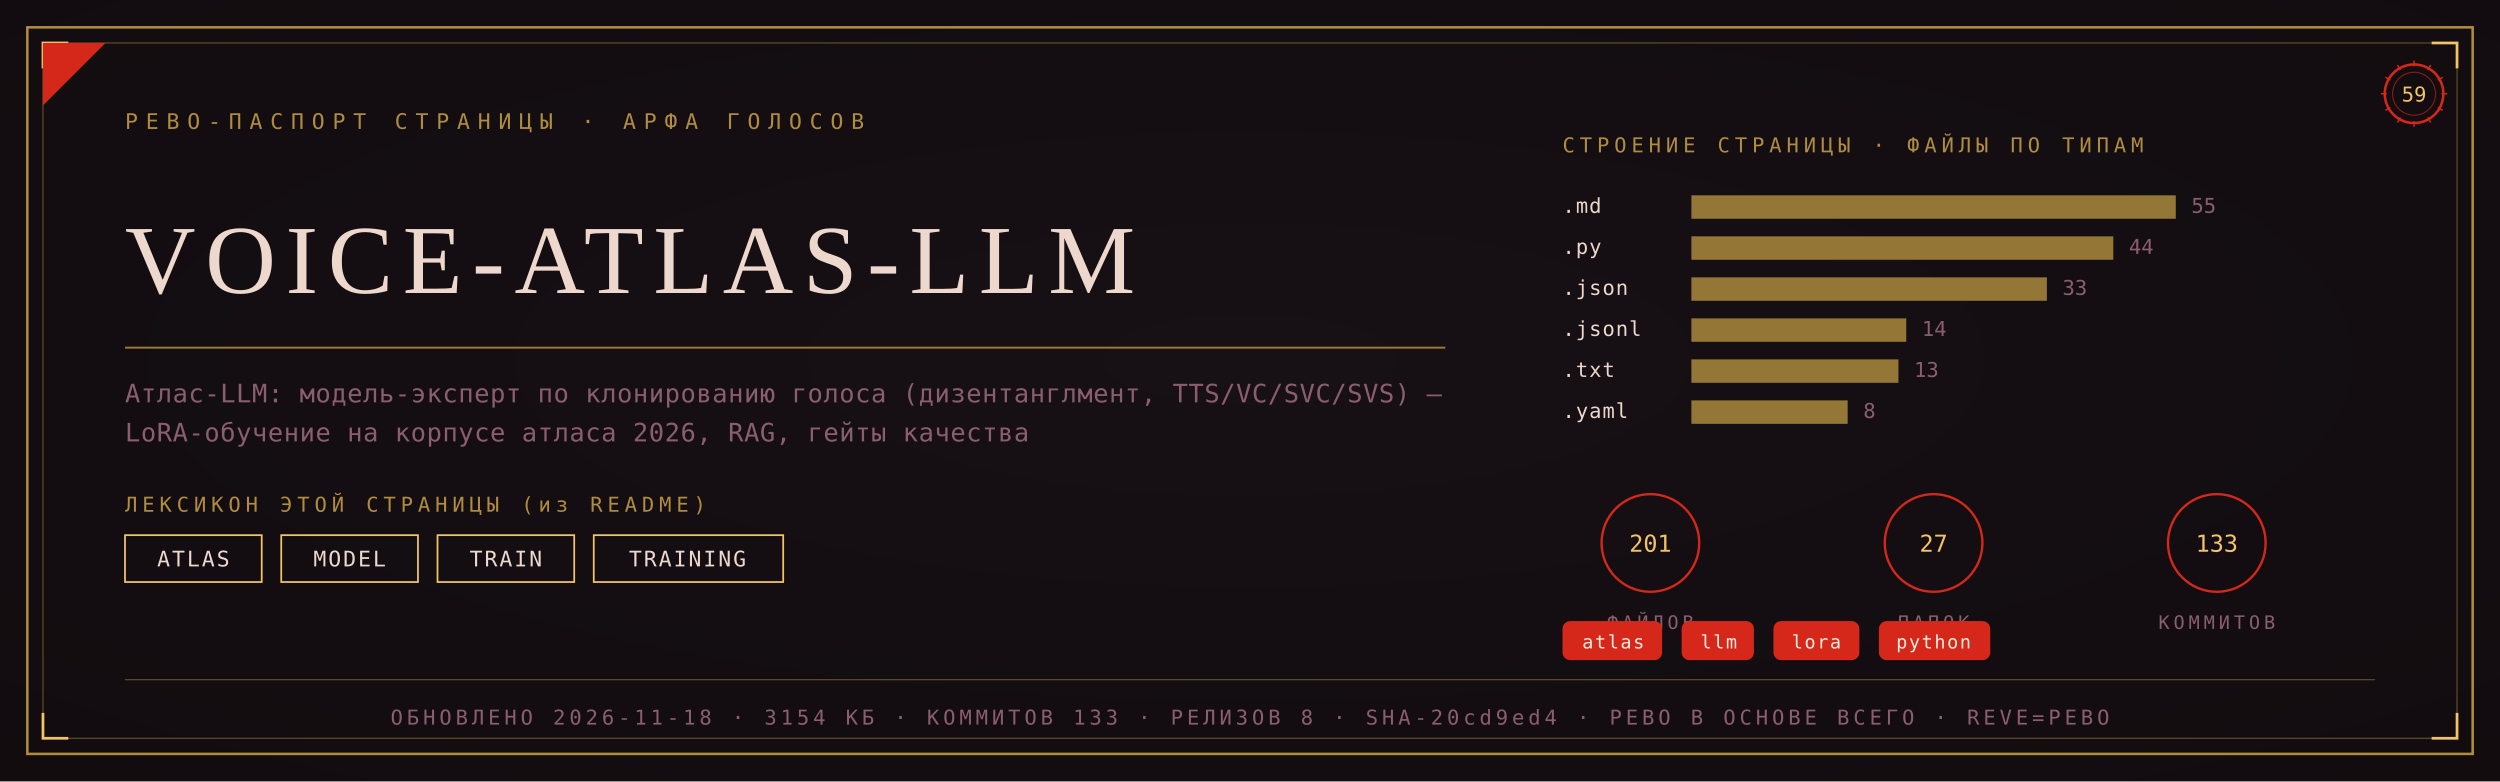
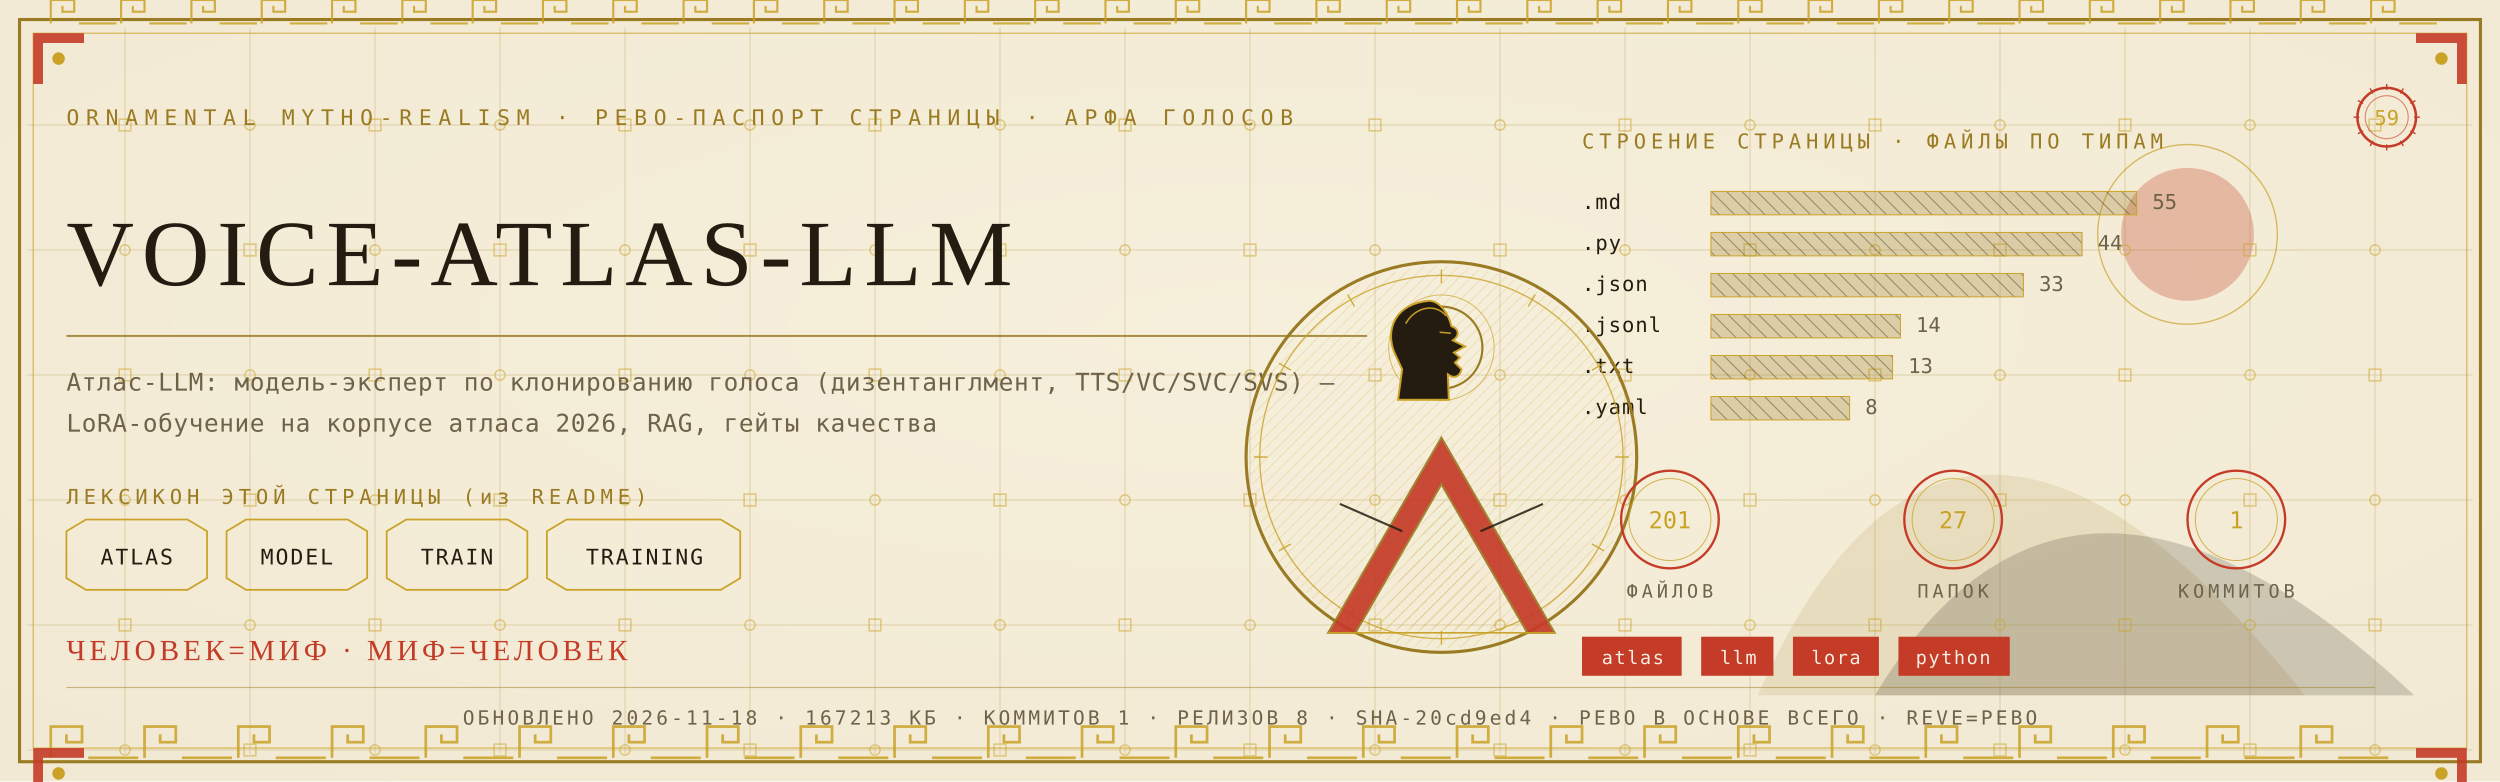
<svg xmlns="http://www.w3.org/2000/svg" viewBox="0 0 1280 400" width="1280" height="400">
  <defs>
-     <radialGradient id="rp59" cx="0.5" cy="0.46" r="1.05">
-       <stop offset="0" stop-color="#181016" />
-       <stop offset="1" stop-color="#0F0A0C" />
+     <radialGradient id="rp59" cx="0.5" cy="0.42" r="1.1">
+       <stop offset="0" stop-color="#F6EFDC" />
+       <stop offset="1" stop-color="#EFE6CF" />
    </radialGradient>
+     <pattern id="hatchm" width="4.2" height="4.2" patternUnits="userSpaceOnUse" patternTransform="rotate(45)">
+       <rect width="4.2" height="4.2" fill="none" />
+       <line x1="0" y1="0" x2="0" y2="4.2" stroke="#C9A227" stroke-width="0.5" />
+     </pattern>
+     <pattern id="hatchv" width="5.5" height="5.5" patternUnits="userSpaceOnUse" patternTransform="rotate(-45)">
+       <rect width="5.5" height="5.5" fill="none" />
+       <line x1="0" y1="0" x2="0" y2="5.5" stroke="#241C10" stroke-width="0.5" />
+     </pattern>
  </defs>
-   <rect width="1280" height="400" fill="#0F0A0C" />
-   <rect width="1280" height="400" fill="url(#rp59)" opacity="0.92" />
-   <rect x="14" y="14" width="1252" height="372" fill="none" stroke="#B08D3E" stroke-width="1.3" />
-   <rect x="22" y="22" width="1236" height="356" fill="none" stroke="#B08D3E" stroke-width="0.55" opacity="0.55" />
-   <path d="M 22 35 L 22 22 L 35 22" fill="none" stroke="#F2C464" stroke-width="1.4" />
-   <path d="M 1258 35 L 1258 22 L 1245 22" fill="none" stroke="#F2C464" stroke-width="1.4" />
-   <path d="M 22 365 L 22 378 L 35 378" fill="none" stroke="#F2C464" stroke-width="1.4" />
-   <path d="M 1258 365 L 1258 378 L 1245 378" fill="none" stroke="#F2C464" stroke-width="1.4" />
-   <path d="M 22 54 L 22 22 L 54 22 Z" fill="#D5281B" />
-   <text x="64" y="66" font-family="'Cascadia Mono', ui-monospace, Consolas, monospace" font-size="11" fill="#B08D3E" letter-spacing="4">РЕВО-ПАСПОРТ СТРАНИЦЫ · АРФА ГОЛОСОВ</text>
-   <g transform="translate(1236,48)">
-     <circle r="15" fill="none" stroke="#D5281B" stroke-width="1.3" />
-     <circle r="11" fill="none" stroke="#D5281B" stroke-width="0.55" opacity="0.6" />
-     <text y="4" text-anchor="middle" font-family="'Cascadia Mono', ui-monospace, Consolas, monospace" font-size="10.5" fill="#F2C464">59</text>
-     <g stroke="#D5281B" stroke-width="0.7">
+   <rect width="1280" height="400" fill="#EFE6CF" />
+   <rect width="1280" height="400" fill="url(#rp59)" opacity="0.94" />
+   <path d="M 900 356 Q 1000 130 1180 356 Z" fill="#9A7B23" opacity="0.14" />
+   <path d="M 960 356 Q 1060 190 1236 356 Z" fill="#241C10" opacity="0.18" />
+   <circle cx="1120" cy="120" r="34" fill="#C43B27" opacity="0.30" />
+   <circle cx="1120" cy="120" r="46" fill="none" stroke="#C9A227" stroke-width="0.7" opacity="0.7" />
+   <g stroke="#9A7B23" stroke-width="0.45" opacity="0.30">
+     <line x1="64" y1="14" x2="64" y2="386" />
+     <line x1="128" y1="14" x2="128" y2="386" />
+     <line x1="192" y1="14" x2="192" y2="386" />
+     <line x1="256" y1="14" x2="256" y2="386" />
+     <line x1="320" y1="14" x2="320" y2="386" />
+     <line x1="384" y1="14" x2="384" y2="386" />
+     <line x1="448" y1="14" x2="448" y2="386" />
+     <line x1="512" y1="14" x2="512" y2="386" />
+     <line x1="576" y1="14" x2="576" y2="386" />
+     <line x1="640" y1="14" x2="640" y2="386" />
+     <line x1="704" y1="14" x2="704" y2="386" />
+     <line x1="768" y1="14" x2="768" y2="386" />
+     <line x1="832" y1="14" x2="832" y2="386" />
+     <line x1="896" y1="14" x2="896" y2="386" />
+     <line x1="960" y1="14" x2="960" y2="386" />
+     <line x1="1024" y1="14" x2="1024" y2="386" />
+     <line x1="1088" y1="14" x2="1088" y2="386" />
+     <line x1="1152" y1="14" x2="1152" y2="386" />
+     <line x1="1216" y1="14" x2="1216" y2="386" />
+     <line x1="14" y1="64" x2="1266" y2="64" />
+     <line x1="14" y1="128" x2="1266" y2="128" />
+     <line x1="14" y1="192" x2="1266" y2="192" />
+     <line x1="14" y1="256" x2="1266" y2="256" />
+     <line x1="14" y1="320" x2="1266" y2="320" />
+     <line x1="14" y1="384" x2="1266" y2="384" />
+   </g>
+   <g fill="none" stroke="#C9A227" stroke-width="0.8" opacity="0.5">
+     <rect x="61" y="61" width="6" height="6" />
+     <circle cx="64" cy="128" r="2.6" />
+     <rect x="61" y="189" width="6" height="6" />
+     <circle cx="64" cy="256" r="2.6" />
+     <rect x="61" y="317" width="6" height="6" />
+     <circle cx="64" cy="384" r="2.6" />
+     <circle cx="128" cy="64" r="2.6" />
+     <rect x="125" y="125" width="6" height="6" />
+     <circle cx="128" cy="192" r="2.6" />
+     <rect x="125" y="253" width="6" height="6" />
+     <circle cx="128" cy="320" r="2.6" />
+     <rect x="125" y="381" width="6" height="6" />
+     <rect x="189" y="61" width="6" height="6" />
+     <circle cx="192" cy="128" r="2.6" />
+     <rect x="189" y="189" width="6" height="6" />
+     <circle cx="192" cy="256" r="2.6" />
+     <rect x="189" y="317" width="6" height="6" />
+     <circle cx="192" cy="384" r="2.6" />
+     <circle cx="256" cy="64" r="2.6" />
+     <rect x="253" y="125" width="6" height="6" />
+     <circle cx="256" cy="192" r="2.6" />
+     <rect x="253" y="253" width="6" height="6" />
+     <circle cx="256" cy="320" r="2.6" />
+     <rect x="253" y="381" width="6" height="6" />
+     <rect x="317" y="61" width="6" height="6" />
+     <circle cx="320" cy="128" r="2.6" />
+     <rect x="317" y="189" width="6" height="6" />
+     <circle cx="320" cy="256" r="2.6" />
+     <rect x="317" y="317" width="6" height="6" />
+     <circle cx="320" cy="384" r="2.6" />
+     <circle cx="384" cy="64" r="2.6" />
+     <rect x="381" y="125" width="6" height="6" />
+     <circle cx="384" cy="192" r="2.6" />
+     <rect x="381" y="253" width="6" height="6" />
+     <circle cx="384" cy="320" r="2.6" />
+     <rect x="381" y="381" width="6" height="6" />
+     <rect x="445" y="61" width="6" height="6" />
+     <circle cx="448" cy="128" r="2.6" />
+     <rect x="445" y="189" width="6" height="6" />
+     <circle cx="448" cy="256" r="2.6" />
+     <rect x="445" y="317" width="6" height="6" />
+     <circle cx="448" cy="384" r="2.6" />
+     <circle cx="512" cy="64" r="2.6" />
+     <rect x="509" y="125" width="6" height="6" />
+     <circle cx="512" cy="192" r="2.6" />
+     <rect x="509" y="253" width="6" height="6" />
+     <circle cx="512" cy="320" r="2.6" />
+     <rect x="509" y="381" width="6" height="6" />
+     <rect x="573" y="61" width="6" height="6" />
+     <circle cx="576" cy="128" r="2.6" />
+     <rect x="573" y="189" width="6" height="6" />
+     <circle cx="576" cy="256" r="2.6" />
+     <rect x="573" y="317" width="6" height="6" />
+     <circle cx="576" cy="384" r="2.6" />
+     <circle cx="640" cy="64" r="2.6" />
+     <rect x="637" y="125" width="6" height="6" />
+     <circle cx="640" cy="192" r="2.6" />
+     <rect x="637" y="253" width="6" height="6" />
+     <circle cx="640" cy="320" r="2.6" />
+     <rect x="637" y="381" width="6" height="6" />
+     <rect x="701" y="61" width="6" height="6" />
+     <circle cx="704" cy="128" r="2.6" />
+     <rect x="701" y="189" width="6" height="6" />
+     <circle cx="704" cy="256" r="2.6" />
+     <rect x="701" y="317" width="6" height="6" />
+     <circle cx="704" cy="384" r="2.6" />
+     <circle cx="768" cy="64" r="2.6" />
+     <rect x="765" y="125" width="6" height="6" />
+     <circle cx="768" cy="192" r="2.6" />
+     <rect x="765" y="253" width="6" height="6" />
+     <circle cx="768" cy="320" r="2.6" />
+     <rect x="765" y="381" width="6" height="6" />
+     <rect x="829" y="61" width="6" height="6" />
+     <circle cx="832" cy="128" r="2.6" />
+     <rect x="829" y="189" width="6" height="6" />
+     <circle cx="832" cy="256" r="2.6" />
+     <rect x="829" y="317" width="6" height="6" />
+     <circle cx="832" cy="384" r="2.6" />
+     <circle cx="896" cy="64" r="2.6" />
+     <rect x="893" y="125" width="6" height="6" />
+     <circle cx="896" cy="192" r="2.6" />
+     <rect x="893" y="253" width="6" height="6" />
+     <circle cx="896" cy="320" r="2.6" />
+     <rect x="893" y="381" width="6" height="6" />
+     <rect x="957" y="61" width="6" height="6" />
+     <circle cx="960" cy="128" r="2.6" />
+     <rect x="957" y="189" width="6" height="6" />
+     <circle cx="960" cy="256" r="2.6" />
+     <rect x="957" y="317" width="6" height="6" />
+     <circle cx="960" cy="384" r="2.6" />
+     <circle cx="1024" cy="64" r="2.6" />
+     <rect x="1021" y="125" width="6" height="6" />
+     <circle cx="1024" cy="192" r="2.6" />
+     <rect x="1021" y="253" width="6" height="6" />
+     <circle cx="1024" cy="320" r="2.6" />
+     <rect x="1021" y="381" width="6" height="6" />
+     <rect x="1085" y="61" width="6" height="6" />
+     <circle cx="1088" cy="128" r="2.6" />
+     <rect x="1085" y="189" width="6" height="6" />
+     <circle cx="1088" cy="256" r="2.6" />
+     <rect x="1085" y="317" width="6" height="6" />
+     <circle cx="1088" cy="384" r="2.6" />
+     <circle cx="1152" cy="64" r="2.6" />
+     <rect x="1149" y="125" width="6" height="6" />
+     <circle cx="1152" cy="192" r="2.6" />
+     <rect x="1149" y="253" width="6" height="6" />
+     <circle cx="1152" cy="320" r="2.6" />
+     <rect x="1149" y="381" width="6" height="6" />
+     <rect x="1213" y="61" width="6" height="6" />
+     <circle cx="1216" cy="128" r="2.6" />
+     <rect x="1213" y="189" width="6" height="6" />
+     <circle cx="1216" cy="256" r="2.6" />
+     <rect x="1213" y="317" width="6" height="6" />
+     <circle cx="1216" cy="384" r="2.6" />
+   </g>
+   <rect x="10" y="10" width="1260" height="380" fill="none" stroke="#9A7B23" stroke-width="1.6" />
+   <rect x="17" y="17" width="1246" height="366" fill="none" stroke="#C9A227" stroke-width="0.6" opacity="0.75" />
+   <g fill="none" stroke="#C9A227" stroke-width="1.4" opacity="0.85">
+     <path d="M 26 388 L 26 372 L 42 372 L 42 380.0 L 34.0 380.0 L 34.0 376.0" />
+     <line x1="45.2" y1="388" x2="70.8" y2="388" />
+     <path d="M 74 388 L 74 372 L 90 372 L 90 380.0 L 82.0 380.0 L 82.0 376.0" />
+     <line x1="93.2" y1="388" x2="118.8" y2="388" />
+     <path d="M 122 388 L 122 372 L 138 372 L 138 380.0 L 130.0 380.0 L 130.0 376.0" />
+     <line x1="141.2" y1="388" x2="166.8" y2="388" />
+     <path d="M 170 388 L 170 372 L 186 372 L 186 380.0 L 178.0 380.0 L 178.0 376.0" />
+     <line x1="189.2" y1="388" x2="214.8" y2="388" />
+     <path d="M 218 388 L 218 372 L 234 372 L 234 380.0 L 226.0 380.0 L 226.0 376.0" />
+     <line x1="237.2" y1="388" x2="262.8" y2="388" />
+     <path d="M 266 388 L 266 372 L 282 372 L 282 380.0 L 274.0 380.0 L 274.0 376.0" />
+     <line x1="285.2" y1="388" x2="310.8" y2="388" />
+     <path d="M 314 388 L 314 372 L 330 372 L 330 380.0 L 322.0 380.0 L 322.0 376.0" />
+     <line x1="333.2" y1="388" x2="358.8" y2="388" />
+     <path d="M 362 388 L 362 372 L 378 372 L 378 380.0 L 370.0 380.0 L 370.0 376.0" />
+     <line x1="381.2" y1="388" x2="406.8" y2="388" />
+     <path d="M 410 388 L 410 372 L 426 372 L 426 380.0 L 418.0 380.0 L 418.0 376.0" />
+     <line x1="429.2" y1="388" x2="454.8" y2="388" />
+     <path d="M 458 388 L 458 372 L 474 372 L 474 380.0 L 466.0 380.0 L 466.0 376.0" />
+     <line x1="477.2" y1="388" x2="502.8" y2="388" />
+     <path d="M 506 388 L 506 372 L 522 372 L 522 380.0 L 514.0 380.0 L 514.0 376.0" />
+     <line x1="525.2" y1="388" x2="550.8" y2="388" />
+     <path d="M 554 388 L 554 372 L 570 372 L 570 380.0 L 562.0 380.0 L 562.0 376.0" />
+     <line x1="573.2" y1="388" x2="598.8" y2="388" />
+     <path d="M 602 388 L 602 372 L 618 372 L 618 380.0 L 610.0 380.0 L 610.0 376.0" />
+     <line x1="621.2" y1="388" x2="646.8" y2="388" />
+     <path d="M 650 388 L 650 372 L 666 372 L 666 380.0 L 658.0 380.0 L 658.0 376.0" />
+     <line x1="669.2" y1="388" x2="694.8" y2="388" />
+     <path d="M 698 388 L 698 372 L 714 372 L 714 380.0 L 706.0 380.0 L 706.0 376.0" />
+     <line x1="717.2" y1="388" x2="742.8" y2="388" />
+     <path d="M 746 388 L 746 372 L 762 372 L 762 380.0 L 754.0 380.0 L 754.0 376.0" />
+     <line x1="765.2" y1="388" x2="790.8" y2="388" />
+     <path d="M 794 388 L 794 372 L 810 372 L 810 380.0 L 802.0 380.0 L 802.0 376.0" />
+     <line x1="813.2" y1="388" x2="838.8" y2="388" />
+     <path d="M 842 388 L 842 372 L 858 372 L 858 380.0 L 850.0 380.0 L 850.0 376.0" />
+     <line x1="861.2" y1="388" x2="886.8" y2="388" />
+     <path d="M 890 388 L 890 372 L 906 372 L 906 380.0 L 898.0 380.0 L 898.0 376.0" />
+     <line x1="909.2" y1="388" x2="934.8" y2="388" />
+     <path d="M 938 388 L 938 372 L 954 372 L 954 380.0 L 946.0 380.0 L 946.0 376.0" />
+     <line x1="957.2" y1="388" x2="982.8" y2="388" />
+     <path d="M 986 388 L 986 372 L 1002 372 L 1002 380.0 L 994.0 380.0 L 994.0 376.0" />
+     <line x1="1005.2" y1="388" x2="1030.8" y2="388" />
+     <path d="M 1034 388 L 1034 372 L 1050 372 L 1050 380.0 L 1042.0 380.0 L 1042.0 376.0" />
+     <line x1="1053.2" y1="388" x2="1078.8" y2="388" />
+     <path d="M 1082 388 L 1082 372 L 1098 372 L 1098 380.0 L 1090.0 380.0 L 1090.0 376.0" />
+     <line x1="1101.2" y1="388" x2="1126.8" y2="388" />
+     <path d="M 1130 388 L 1130 372 L 1146 372 L 1146 380.0 L 1138.0 380.0 L 1138.0 376.0" />
+     <line x1="1149.2" y1="388" x2="1174.8" y2="388" />
+     <path d="M 1178 388 L 1178 372 L 1194 372 L 1194 380.0 L 1186.0 380.0 L 1186.0 376.0" />
+     <line x1="1197.2" y1="388" x2="1222.8" y2="388" />
+   </g>
+   <g fill="none" stroke="#C9A227" stroke-width="1.1" opacity="0.85">
+     <path d="M 26 12 L 26 0 L 38 0 L 38 6.0 L 32.0 6.0 L 32.0 3.0" />
+     <line x1="40.4" y1="12" x2="59.6" y2="12" />
+     <path d="M 62 12 L 62 0 L 74 0 L 74 6.0 L 68.0 6.0 L 68.0 3.0" />
+     <line x1="76.4" y1="12" x2="95.6" y2="12" />
+     <path d="M 98 12 L 98 0 L 110 0 L 110 6.0 L 104.0 6.0 L 104.0 3.0" />
+     <line x1="112.4" y1="12" x2="131.6" y2="12" />
+     <path d="M 134 12 L 134 0 L 146 0 L 146 6.0 L 140.0 6.0 L 140.0 3.0" />
+     <line x1="148.4" y1="12" x2="167.6" y2="12" />
+     <path d="M 170 12 L 170 0 L 182 0 L 182 6.0 L 176.0 6.0 L 176.0 3.0" />
+     <line x1="184.4" y1="12" x2="203.6" y2="12" />
+     <path d="M 206 12 L 206 0 L 218 0 L 218 6.0 L 212.0 6.0 L 212.0 3.0" />
+     <line x1="220.4" y1="12" x2="239.6" y2="12" />
+     <path d="M 242 12 L 242 0 L 254 0 L 254 6.0 L 248.0 6.0 L 248.0 3.0" />
+     <line x1="256.4" y1="12" x2="275.6" y2="12" />
+     <path d="M 278 12 L 278 0 L 290 0 L 290 6.0 L 284.0 6.0 L 284.0 3.0" />
+     <line x1="292.4" y1="12" x2="311.6" y2="12" />
+     <path d="M 314 12 L 314 0 L 326 0 L 326 6.0 L 320.0 6.0 L 320.0 3.0" />
+     <line x1="328.4" y1="12" x2="347.6" y2="12" />
+     <path d="M 350 12 L 350 0 L 362 0 L 362 6.0 L 356.0 6.0 L 356.0 3.0" />
+     <line x1="364.4" y1="12" x2="383.6" y2="12" />
+     <path d="M 386 12 L 386 0 L 398 0 L 398 6.0 L 392.0 6.0 L 392.0 3.0" />
+     <line x1="400.4" y1="12" x2="419.6" y2="12" />
+     <path d="M 422 12 L 422 0 L 434 0 L 434 6.0 L 428.0 6.0 L 428.0 3.0" />
+     <line x1="436.4" y1="12" x2="455.6" y2="12" />
+     <path d="M 458 12 L 458 0 L 470 0 L 470 6.0 L 464.0 6.0 L 464.0 3.0" />
+     <line x1="472.4" y1="12" x2="491.6" y2="12" />
+     <path d="M 494 12 L 494 0 L 506 0 L 506 6.0 L 500.0 6.0 L 500.0 3.0" />
+     <line x1="508.4" y1="12" x2="527.6" y2="12" />
+     <path d="M 530 12 L 530 0 L 542 0 L 542 6.0 L 536.0 6.0 L 536.0 3.0" />
+     <line x1="544.4" y1="12" x2="563.6" y2="12" />
+     <path d="M 566 12 L 566 0 L 578 0 L 578 6.0 L 572.0 6.0 L 572.0 3.0" />
+     <line x1="580.4" y1="12" x2="599.6" y2="12" />
+     <path d="M 602 12 L 602 0 L 614 0 L 614 6.0 L 608.0 6.0 L 608.0 3.0" />
+     <line x1="616.4" y1="12" x2="635.6" y2="12" />
+     <path d="M 638 12 L 638 0 L 650 0 L 650 6.0 L 644.0 6.0 L 644.0 3.0" />
+     <line x1="652.4" y1="12" x2="671.6" y2="12" />
+     <path d="M 674 12 L 674 0 L 686 0 L 686 6.0 L 680.0 6.0 L 680.0 3.0" />
+     <line x1="688.4" y1="12" x2="707.6" y2="12" />
+     <path d="M 710 12 L 710 0 L 722 0 L 722 6.0 L 716.0 6.0 L 716.0 3.0" />
+     <line x1="724.4" y1="12" x2="743.6" y2="12" />
+     <path d="M 746 12 L 746 0 L 758 0 L 758 6.0 L 752.0 6.0 L 752.0 3.0" />
+     <line x1="760.4" y1="12" x2="779.6" y2="12" />
+     <path d="M 782 12 L 782 0 L 794 0 L 794 6.0 L 788.0 6.0 L 788.0 3.0" />
+     <line x1="796.4" y1="12" x2="815.6" y2="12" />
+     <path d="M 818 12 L 818 0 L 830 0 L 830 6.0 L 824.0 6.0 L 824.0 3.0" />
+     <line x1="832.4" y1="12" x2="851.6" y2="12" />
+     <path d="M 854 12 L 854 0 L 866 0 L 866 6.0 L 860.0 6.0 L 860.0 3.0" />
+     <line x1="868.4" y1="12" x2="887.6" y2="12" />
+     <path d="M 890 12 L 890 0 L 902 0 L 902 6.0 L 896.0 6.0 L 896.0 3.0" />
+     <line x1="904.4" y1="12" x2="923.6" y2="12" />
+     <path d="M 926 12 L 926 0 L 938 0 L 938 6.0 L 932.0 6.0 L 932.0 3.0" />
+     <line x1="940.4" y1="12" x2="959.6" y2="12" />
+     <path d="M 962 12 L 962 0 L 974 0 L 974 6.0 L 968.0 6.0 L 968.0 3.0" />
+     <line x1="976.4" y1="12" x2="995.6" y2="12" />
+     <path d="M 998 12 L 998 0 L 1010 0 L 1010 6.0 L 1004.0 6.0 L 1004.0 3.0" />
+     <line x1="1012.4" y1="12" x2="1031.6" y2="12" />
+     <path d="M 1034 12 L 1034 0 L 1046 0 L 1046 6.0 L 1040.0 6.0 L 1040.0 3.0" />
+     <line x1="1048.4" y1="12" x2="1067.6" y2="12" />
+     <path d="M 1070 12 L 1070 0 L 1082 0 L 1082 6.0 L 1076.0 6.0 L 1076.0 3.0" />
+     <line x1="1084.4" y1="12" x2="1103.6" y2="12" />
+     <path d="M 1106 12 L 1106 0 L 1118 0 L 1118 6.0 L 1112.0 6.0 L 1112.0 3.0" />
+     <line x1="1120.4" y1="12" x2="1139.6" y2="12" />
+     <path d="M 1142 12 L 1142 0 L 1154 0 L 1154 6.0 L 1148.0 6.0 L 1148.0 3.0" />
+     <line x1="1156.4" y1="12" x2="1175.6" y2="12" />
+     <path d="M 1178 12 L 1178 0 L 1190 0 L 1190 6.0 L 1184.0 6.0 L 1184.0 3.0" />
+     <line x1="1192.4" y1="12" x2="1211.6" y2="12" />
+     <path d="M 1214 12 L 1214 0 L 1226 0 L 1226 6.0 L 1220.0 6.0 L 1220.0 3.0" />
+     <line x1="1228.4" y1="12" x2="1247.6" y2="12" />
+   </g>
+   <g transform="translate(17,17) scale(1,1)">
+     <path d="M 0 0 L 26 0 L 26 5 L 5 5 L 5 26 L 0 26 Z" fill="#C43B27" opacity="0.9" />
+     <circle cx="13" cy="13" r="3.2" fill="#C9A227" />
+   </g>
+   <g transform="translate(1263,17) scale(-1,1)">
+     <path d="M 0 0 L 26 0 L 26 5 L 5 5 L 5 26 L 0 26 Z" fill="#C43B27" opacity="0.9" />
+     <circle cx="13" cy="13" r="3.2" fill="#C9A227" />
+   </g>
+   <g transform="translate(17,383) scale(1,1)">
+     <path d="M 0 0 L 26 0 L 26 5 L 5 5 L 5 26 L 0 26 Z" fill="#C43B27" opacity="0.9" />
+     <circle cx="13" cy="13" r="3.2" fill="#C9A227" />
+   </g>
+   <g transform="translate(1263,383) scale(-1,1)">
+     <path d="M 0 0 L 26 0 L 26 5 L 5 5 L 5 26 L 0 26 Z" fill="#C43B27" opacity="0.9" />
+     <circle cx="13" cy="13" r="3.2" fill="#C9A227" />
+   </g>
+   <text x="34" y="64" font-family="'Cascadia Mono', ui-monospace, Consolas, monospace" font-size="11" fill="#9A7B23" letter-spacing="3.4">ORNAMENTAL MYTHO-REALISM · РЕВО-ПАСПОРТ СТРАНИЦЫ · АРФА ГОЛОСОВ</text>
+   <g transform="translate(1222,60)">
+     <circle r="15" fill="none" stroke="#C43B27" stroke-width="1.3" />
+     <circle r="11" fill="none" stroke="#C43B27" stroke-width="0.55" opacity="0.6" />
+     <text y="4" text-anchor="middle" font-family="'Cascadia Mono', ui-monospace, Consolas, monospace" font-size="10.5" fill="#C9A227">59</text>
+     <g stroke="#C43B27" stroke-width="0.7">
      <line x1="0" y1="-17" x2="0" y2="-14" transform="rotate(0)" />
      <line x1="0" y1="-17" x2="0" y2="-14" transform="rotate(30)" />
      <line x1="0" y1="-17" x2="0" y2="-14" transform="rotate(60)" />
      <line x1="0" y1="-17" x2="0" y2="-14" transform="rotate(90)" />
      <line x1="0" y1="-17" x2="0" y2="-14" transform="rotate(120)" />
      <line x1="0" y1="-17" x2="0" y2="-14" transform="rotate(150)" />
      <line x1="0" y1="-17" x2="0" y2="-14" transform="rotate(180)" />
      <line x1="0" y1="-17" x2="0" y2="-14" transform="rotate(210)" />
      <line x1="0" y1="-17" x2="0" y2="-14" transform="rotate(240)" />
      <line x1="0" y1="-17" x2="0" y2="-14" transform="rotate(270)" />
      <line x1="0" y1="-17" x2="0" y2="-14" transform="rotate(300)" />
      <line x1="0" y1="-17" x2="0" y2="-14" transform="rotate(330)" />
    </g>
  </g>
-   <text x="64" y="150" font-family="Georgia, 'Times New Roman', serif" font-size="50.0" fill="#EED8CE" letter-spacing="5">VOICE-ATLAS-LLM</text>
-   <line x1="64" y1="178" x2="740" y2="178" stroke="#B08D3E" stroke-width="1" opacity="0.85" />
-   <text x="64" y="206" font-family="'Cascadia Mono', ui-monospace, Consolas, monospace" font-size="13" fill="#8A5E6C" letter-spacing="0.3">Атлас-LLM: модель-эксперт по клонированию голоса (дизентанглмент, TTS/VC/SVC/SVS) —</text>
-   <text x="64" y="226" font-family="'Cascadia Mono', ui-monospace, Consolas, monospace" font-size="13" fill="#8A5E6C" letter-spacing="0.3">LoRA-обучение на корпусе атласа 2026, RAG, гейты качества</text>
-   <text x="64" y="262" font-family="'Cascadia Mono', ui-monospace, Consolas, monospace" font-size="10.5" fill="#B08D3E" letter-spacing="2.5">ЛЕКСИКОН ЭТОЙ СТРАНИЦЫ (из README)</text>
-   <rect x="64" y="274" width="70" height="24" fill="none" stroke="#F2C464" stroke-width="0.9" />
-   <text x="99" y="290" text-anchor="middle" font-family="'Cascadia Mono', ui-monospace, Consolas, monospace" font-size="11" fill="#EED8CE" letter-spacing="1">ATLAS</text>
-   <rect x="144" y="274" width="70" height="24" fill="none" stroke="#F2C464" stroke-width="0.9" />
-   <text x="179" y="290" text-anchor="middle" font-family="'Cascadia Mono', ui-monospace, Consolas, monospace" font-size="11" fill="#EED8CE" letter-spacing="1">MODEL</text>
-   <rect x="224" y="274" width="70" height="24" fill="none" stroke="#F2C464" stroke-width="0.9" />
-   <text x="259" y="290" text-anchor="middle" font-family="'Cascadia Mono', ui-monospace, Consolas, monospace" font-size="11" fill="#EED8CE" letter-spacing="1">TRAIN</text>
-   <rect x="304" y="274" width="97" height="24" fill="none" stroke="#F2C464" stroke-width="0.9" />
-   <text x="352" y="290" text-anchor="middle" font-family="'Cascadia Mono', ui-monospace, Consolas, monospace" font-size="11" fill="#EED8CE" letter-spacing="1">TRAINING</text>
-   <text x="800" y="78" font-family="'Cascadia Mono', ui-monospace, Consolas, monospace" font-size="10.5" fill="#B08D3E" letter-spacing="2.5">СТРОЕНИЕ СТРАНИЦЫ · ФАЙЛЫ ПО ТИПАМ</text>
-   <text x="800" y="109" font-family="'Cascadia Mono', ui-monospace, Consolas, monospace" font-size="10.5" fill="#EED8CE" letter-spacing="0.5">.md</text>
-   <rect x="866" y="100" width="248" height="12" fill="#B08D3E" opacity="0.82" />
-   <text x="1122" y="109" font-family="'Cascadia Mono', ui-monospace, Consolas, monospace" font-size="10.5" fill="#8A5E6C">55</text>
-   <text x="800" y="130" font-family="'Cascadia Mono', ui-monospace, Consolas, monospace" font-size="10.5" fill="#EED8CE" letter-spacing="0.5">.py</text>
-   <rect x="866" y="121" width="216" height="12" fill="#B08D3E" opacity="0.82" />
-   <text x="1090" y="130" font-family="'Cascadia Mono', ui-monospace, Consolas, monospace" font-size="10.5" fill="#8A5E6C">44</text>
-   <text x="800" y="151" font-family="'Cascadia Mono', ui-monospace, Consolas, monospace" font-size="10.5" fill="#EED8CE" letter-spacing="0.5">.json</text>
-   <rect x="866" y="142" width="182" height="12" fill="#B08D3E" opacity="0.82" />
-   <text x="1056" y="151" font-family="'Cascadia Mono', ui-monospace, Consolas, monospace" font-size="10.5" fill="#8A5E6C">33</text>
-   <text x="800" y="172" font-family="'Cascadia Mono', ui-monospace, Consolas, monospace" font-size="10.5" fill="#EED8CE" letter-spacing="0.5">.jsonl</text>
-   <rect x="866" y="163" width="110" height="12" fill="#B08D3E" opacity="0.82" />
-   <text x="984" y="172" font-family="'Cascadia Mono', ui-monospace, Consolas, monospace" font-size="10.5" fill="#8A5E6C">14</text>
-   <text x="800" y="193" font-family="'Cascadia Mono', ui-monospace, Consolas, monospace" font-size="10.5" fill="#EED8CE" letter-spacing="0.5">.txt</text>
-   <rect x="866" y="184" width="106" height="12" fill="#B08D3E" opacity="0.82" />
-   <text x="980" y="193" font-family="'Cascadia Mono', ui-monospace, Consolas, monospace" font-size="10.5" fill="#8A5E6C">13</text>
-   <text x="800" y="214" font-family="'Cascadia Mono', ui-monospace, Consolas, monospace" font-size="10.5" fill="#EED8CE" letter-spacing="0.5">.yaml</text>
-   <rect x="866" y="205" width="80" height="12" fill="#B08D3E" opacity="0.82" />
-   <text x="954" y="214" font-family="'Cascadia Mono', ui-monospace, Consolas, monospace" font-size="10.5" fill="#8A5E6C">8</text>
-   <g transform="translate(845,278)">
-     <circle r="25" fill="none" stroke="#D5281B" stroke-width="1.2" />
-     <text y="4.5" text-anchor="middle" font-family="'Cascadia Mono', ui-monospace, Consolas, monospace" font-size="12" fill="#F2C464">201</text>
-     <text y="44" text-anchor="middle" font-family="'Cascadia Mono', ui-monospace, Consolas, monospace" font-size="9.5" fill="#8A5E6C" letter-spacing="2">ФАЙЛОВ</text>
-   </g>
-   <g transform="translate(990,278)">
-     <circle r="25" fill="none" stroke="#D5281B" stroke-width="1.2" />
-     <text y="4.5" text-anchor="middle" font-family="'Cascadia Mono', ui-monospace, Consolas, monospace" font-size="12" fill="#F2C464">27</text>
-     <text y="44" text-anchor="middle" font-family="'Cascadia Mono', ui-monospace, Consolas, monospace" font-size="9.5" fill="#8A5E6C" letter-spacing="2">ПАПОК</text>
-   </g>
-   <g transform="translate(1135,278)">
-     <circle r="25" fill="none" stroke="#D5281B" stroke-width="1.2" />
-     <text y="4.5" text-anchor="middle" font-family="'Cascadia Mono', ui-monospace, Consolas, monospace" font-size="12" fill="#F2C464">133</text>
-     <text y="44" text-anchor="middle" font-family="'Cascadia Mono', ui-monospace, Consolas, monospace" font-size="9.5" fill="#8A5E6C" letter-spacing="2">КОММИТОВ</text>
-   </g>
-   <rect x="800" y="318" rx="4" width="51" height="20" fill="#D5281B" />
-   <text x="826" y="332" text-anchor="middle" font-family="'Cascadia Mono', ui-monospace, Consolas, monospace" font-size="9.5" fill="#F5EFE2" letter-spacing="0.8">atlas</text>
-   <rect x="861" y="318" rx="4" width="37" height="20" fill="#D5281B" />
-   <text x="880" y="332" text-anchor="middle" font-family="'Cascadia Mono', ui-monospace, Consolas, monospace" font-size="9.5" fill="#F5EFE2" letter-spacing="0.8">llm</text>
-   <rect x="908" y="318" rx="4" width="44" height="20" fill="#D5281B" />
-   <text x="930" y="332" text-anchor="middle" font-family="'Cascadia Mono', ui-monospace, Consolas, monospace" font-size="9.5" fill="#F5EFE2" letter-spacing="0.8">lora</text>
-   <rect x="962" y="318" rx="4" width="57" height="20" fill="#D5281B" />
-   <text x="990" y="332" text-anchor="middle" font-family="'Cascadia Mono', ui-monospace, Consolas, monospace" font-size="9.5" fill="#F5EFE2" letter-spacing="0.8">python</text>
-   <line x1="64" y1="348" x2="1216" y2="348" stroke="#B08D3E" stroke-width="0.6" opacity="0.5" />
-   <text x="640" y="371" text-anchor="middle" font-family="'Cascadia Mono', ui-monospace, Consolas, monospace" font-size="10.5" fill="#8A5E6C" letter-spacing="2">ОБНОВЛЕНО 2026-11-18 · 3154 КБ · КОММИТОВ 133 · РЕЛИЗОВ 8 · SHA-20cd9ed4 · РЕВО В ОСНОВЕ ВСЕГО · REVE=РЕВО</text>
+   <text x="34" y="146" font-family="Georgia, 'Times New Roman', serif" font-size="47.9" fill="#241C10" letter-spacing="4">VOICE-ATLAS-LLM</text>
+   <line x1="34" y1="172" x2="700" y2="172" stroke="#9A7B23" stroke-width="1" opacity="0.85" />
+   <text x="34" y="200" font-family="'Cascadia Mono', ui-monospace, Consolas, monospace" font-size="12.5" fill="#6E6249" letter-spacing="0.3">Атлас-LLM: модель-эксперт по клонированию голоса (дизентанглмент, TTS/VC/SVC/SVS) —</text>
+   <text x="34" y="221" font-family="'Cascadia Mono', ui-monospace, Consolas, monospace" font-size="12.5" fill="#6E6249" letter-spacing="0.3">LoRA-обучение на корпусе атласа 2026, RAG, гейты качества</text>
+   <text x="34" y="258" font-family="'Cascadia Mono', ui-monospace, Consolas, monospace" font-size="10.5" fill="#9A7B23" letter-spacing="2.5">ЛЕКСИКОН ЭТОЙ СТРАНИЦЫ (из README)</text>
+   <path d="M 34 272 L 44 266 L 96 266 L 106 272 L 106 296 L 96 302 L 44 302 L 34 296 Z" fill="none" stroke="#C9A227" stroke-width="0.9" />
+   <text x="70" y="289" text-anchor="middle" font-family="'Cascadia Mono', ui-monospace, Consolas, monospace" font-size="11" fill="#241C10" letter-spacing="1">ATLAS</text>
+   <path d="M 116 272 L 126 266 L 178 266 L 188 272 L 188 296 L 178 302 L 126 302 L 116 296 Z" fill="none" stroke="#C9A227" stroke-width="0.9" />
+   <text x="152" y="289" text-anchor="middle" font-family="'Cascadia Mono', ui-monospace, Consolas, monospace" font-size="11" fill="#241C10" letter-spacing="1">MODEL</text>
+   <path d="M 198 272 L 208 266 L 260 266 L 270 272 L 270 296 L 260 302 L 208 302 L 198 296 Z" fill="none" stroke="#C9A227" stroke-width="0.9" />
+   <text x="234" y="289" text-anchor="middle" font-family="'Cascadia Mono', ui-monospace, Consolas, monospace" font-size="11" fill="#241C10" letter-spacing="1">TRAIN</text>
+   <path d="M 280 272 L 290 266 L 369 266 L 379 272 L 379 296 L 369 302 L 290 302 L 280 296 Z" fill="none" stroke="#C9A227" stroke-width="0.9" />
+   <text x="330" y="289" text-anchor="middle" font-family="'Cascadia Mono', ui-monospace, Consolas, monospace" font-size="11" fill="#241C10" letter-spacing="1">TRAINING</text>
+   <text x="810" y="76" font-family="'Cascadia Mono', ui-monospace, Consolas, monospace" font-size="10.5" fill="#9A7B23" letter-spacing="2.5">СТРОЕНИЕ СТРАНИЦЫ · ФАЙЛЫ ПО ТИПАМ</text>
+   <text x="810" y="107" font-family="'Cascadia Mono', ui-monospace, Consolas, monospace" font-size="10.5" fill="#241C10" letter-spacing="0.5">.md</text>
+   <rect x="876" y="98" width="218" height="12" fill="url(#hatchv)" opacity="0.9" />
+   <rect x="876" y="98" width="218" height="12" fill="#9A7B23" opacity="0.28" />
+   <rect x="876" y="98" width="218" height="12" fill="none" stroke="#C9A227" stroke-width="0.5" />
+   <text x="1102" y="107" font-family="'Cascadia Mono', ui-monospace, Consolas, monospace" font-size="10.5" fill="#6E6249">55</text>
+   <text x="810" y="128" font-family="'Cascadia Mono', ui-monospace, Consolas, monospace" font-size="10.5" fill="#241C10" letter-spacing="0.5">.py</text>
+   <rect x="876" y="119" width="190" height="12" fill="url(#hatchv)" opacity="0.9" />
+   <rect x="876" y="119" width="190" height="12" fill="#9A7B23" opacity="0.28" />
+   <rect x="876" y="119" width="190" height="12" fill="none" stroke="#C9A227" stroke-width="0.5" />
+   <text x="1074" y="128" font-family="'Cascadia Mono', ui-monospace, Consolas, monospace" font-size="10.5" fill="#6E6249">44</text>
+   <text x="810" y="149" font-family="'Cascadia Mono', ui-monospace, Consolas, monospace" font-size="10.5" fill="#241C10" letter-spacing="0.5">.json</text>
+   <rect x="876" y="140" width="160" height="12" fill="url(#hatchv)" opacity="0.9" />
+   <rect x="876" y="140" width="160" height="12" fill="#9A7B23" opacity="0.28" />
+   <rect x="876" y="140" width="160" height="12" fill="none" stroke="#C9A227" stroke-width="0.5" />
+   <text x="1044" y="149" font-family="'Cascadia Mono', ui-monospace, Consolas, monospace" font-size="10.5" fill="#6E6249">33</text>
+   <text x="810" y="170" font-family="'Cascadia Mono', ui-monospace, Consolas, monospace" font-size="10.5" fill="#241C10" letter-spacing="0.5">.jsonl</text>
+   <rect x="876" y="161" width="97" height="12" fill="url(#hatchv)" opacity="0.9" />
+   <rect x="876" y="161" width="97" height="12" fill="#9A7B23" opacity="0.28" />
+   <rect x="876" y="161" width="97" height="12" fill="none" stroke="#C9A227" stroke-width="0.5" />
+   <text x="981" y="170" font-family="'Cascadia Mono', ui-monospace, Consolas, monospace" font-size="10.5" fill="#6E6249">14</text>
+   <text x="810" y="191" font-family="'Cascadia Mono', ui-monospace, Consolas, monospace" font-size="10.5" fill="#241C10" letter-spacing="0.5">.txt</text>
+   <rect x="876" y="182" width="93" height="12" fill="url(#hatchv)" opacity="0.9" />
+   <rect x="876" y="182" width="93" height="12" fill="#9A7B23" opacity="0.28" />
+   <rect x="876" y="182" width="93" height="12" fill="none" stroke="#C9A227" stroke-width="0.5" />
+   <text x="977" y="191" font-family="'Cascadia Mono', ui-monospace, Consolas, monospace" font-size="10.5" fill="#6E6249">13</text>
+   <text x="810" y="212" font-family="'Cascadia Mono', ui-monospace, Consolas, monospace" font-size="10.5" fill="#241C10" letter-spacing="0.5">.yaml</text>
+   <rect x="876" y="203" width="71" height="12" fill="url(#hatchv)" opacity="0.9" />
+   <rect x="876" y="203" width="71" height="12" fill="#9A7B23" opacity="0.28" />
+   <rect x="876" y="203" width="71" height="12" fill="none" stroke="#C9A227" stroke-width="0.5" />
+   <text x="955" y="212" font-family="'Cascadia Mono', ui-monospace, Consolas, monospace" font-size="10.5" fill="#6E6249">8</text>
+   <g transform="translate(738,234)">
+     <circle r="100" fill="none" stroke="#9A7B23" stroke-width="1.6" />
+     <circle r="93" fill="none" stroke="#C9A227" stroke-width="0.7" opacity="0.8" />
+     <circle r="98" fill="url(#hatchm)" opacity="0.4" />
+     <g stroke="#C9A227" stroke-width="0.7" opacity="0.9">
+       <line x1="0" y1="-96" x2="0" y2="-89" transform="rotate(0)" />
+       <line x1="0" y1="-96" x2="0" y2="-89" transform="rotate(30)" />
+       <line x1="0" y1="-96" x2="0" y2="-89" transform="rotate(60)" />
+       <line x1="0" y1="-96" x2="0" y2="-89" transform="rotate(90)" />
+       <line x1="0" y1="-96" x2="0" y2="-89" transform="rotate(120)" />
+       <line x1="0" y1="-96" x2="0" y2="-89" transform="rotate(150)" />
+       <line x1="0" y1="-96" x2="0" y2="-89" transform="rotate(180)" />
+       <line x1="0" y1="-96" x2="0" y2="-89" transform="rotate(210)" />
+       <line x1="0" y1="-96" x2="0" y2="-89" transform="rotate(240)" />
+       <line x1="0" y1="-96" x2="0" y2="-89" transform="rotate(270)" />
+       <line x1="0" y1="-96" x2="0" y2="-89" transform="rotate(300)" />
+       <line x1="0" y1="-96" x2="0" y2="-89" transform="rotate(330)" />
+     </g>
+     <circle cy="-56" r="21" fill="none" stroke="#9A7B23" stroke-width="1.1" />
+     <circle cy="-56" r="27" fill="none" stroke="#C9A227" stroke-width="0.5" opacity="0.7" />
+     <path d="M -6.0 -80.0 C -23.5 -78.7 -28.7 -65.7 -24.3 -54.0 L -20.1 -44.9 L -22.2 -29.3 L 3.8 -29.3 L 3.3 -42.3 C 6.9 -39.7 9.5 -41.5 10.3 -44.9 L 6.9 -48.3 L 9.5 -50.9 L 6.4 -53.5 L 12.1 -56.6 L 5.9 -59.7 C 9.5 -62.3 9.0 -65.7 5.1 -67.0 C 3.8 -72.7 -0.1 -79.5 -6.0 -80.0 Z" fill="#241C10" stroke="#C9A227" stroke-width="1.0" />
+     <g fill="none" stroke="#C9A227" stroke-width="0.8" opacity="0.95">
+       <path d="M -18.3 -68.3 C -13.1 -77.4 -2.7 -78.7 2.5 -72.2" />
+       <path d="M -0.9 -63.9 L 4.8 -63.4" />
+     </g>
+     <path d="M -58.0 90.0 L 0 -10.0 L 58.0 90.0 L 44.0 90.0 L 0 14.0 L -44.0 90.0 Z" fill="#C43B27" opacity="0.92" stroke="#9A7B23" stroke-width="1.0" />
+     <path d="M -34.0 88.0 L 0 20.0 L 34.0 88.0" fill="url(#hatchm)" opacity="0.5" stroke="none" />
+     <path d="M -58.0 90.0 L 58.0 90.0" fill="none" stroke="#C9A227" stroke-width="0.8" />
+     <path d="M -52.0 24.0 L -20.0 38.0" fill="none" stroke="#241C10" stroke-width="1.1" opacity="0.85" />
+     <path d="M 52.0 24.0 L 20.0 38.0" fill="none" stroke="#241C10" stroke-width="1.1" opacity="0.85" />
+   </g>
+   <g transform="translate(855,266)">
+     <circle r="25" fill="none" stroke="#C43B27" stroke-width="1.2" />
+     <circle r="21" fill="none" stroke="#C9A227" stroke-width="0.5" opacity="0.8" />
+     <text y="4.5" text-anchor="middle" font-family="'Cascadia Mono', ui-monospace, Consolas, monospace" font-size="12" fill="#C9A227">201</text>
+     <text y="40" text-anchor="middle" font-family="'Cascadia Mono', ui-monospace, Consolas, monospace" font-size="9.5" fill="#6E6249" letter-spacing="2">ФАЙЛОВ</text>
+   </g>
+   <g transform="translate(1000,266)">
+     <circle r="25" fill="none" stroke="#C43B27" stroke-width="1.2" />
+     <circle r="21" fill="none" stroke="#C9A227" stroke-width="0.5" opacity="0.8" />
+     <text y="4.5" text-anchor="middle" font-family="'Cascadia Mono', ui-monospace, Consolas, monospace" font-size="12" fill="#C9A227">27</text>
+     <text y="40" text-anchor="middle" font-family="'Cascadia Mono', ui-monospace, Consolas, monospace" font-size="9.5" fill="#6E6249" letter-spacing="2">ПАПОК</text>
+   </g>
+   <g transform="translate(1145,266)">
+     <circle r="25" fill="none" stroke="#C43B27" stroke-width="1.2" />
+     <circle r="21" fill="none" stroke="#C9A227" stroke-width="0.5" opacity="0.8" />
+     <text y="4.5" text-anchor="middle" font-family="'Cascadia Mono', ui-monospace, Consolas, monospace" font-size="12" fill="#C9A227">1</text>
+     <text y="40" text-anchor="middle" font-family="'Cascadia Mono', ui-monospace, Consolas, monospace" font-size="9.5" fill="#6E6249" letter-spacing="2">КОММИТОВ</text>
+   </g>
+   <rect x="810" y="326" rx="0" width="51" height="20" fill="#C43B27" />
+   <text x="836" y="340" text-anchor="middle" font-family="'Cascadia Mono', ui-monospace, Consolas, monospace" font-size="9.5" fill="#F5EFE2" letter-spacing="0.8">atlas</text>
+   <rect x="871" y="326" rx="0" width="37" height="20" fill="#C43B27" />
+   <text x="890" y="340" text-anchor="middle" font-family="'Cascadia Mono', ui-monospace, Consolas, monospace" font-size="9.5" fill="#F5EFE2" letter-spacing="0.8">llm</text>
+   <rect x="918" y="326" rx="0" width="44" height="20" fill="#C43B27" />
+   <text x="940" y="340" text-anchor="middle" font-family="'Cascadia Mono', ui-monospace, Consolas, monospace" font-size="9.5" fill="#F5EFE2" letter-spacing="0.8">lora</text>
+   <rect x="972" y="326" rx="0" width="57" height="20" fill="#C43B27" />
+   <text x="1000" y="340" text-anchor="middle" font-family="'Cascadia Mono', ui-monospace, Consolas, monospace" font-size="9.5" fill="#F5EFE2" letter-spacing="0.8">python</text>
+   <text x="34" y="338" font-family="Georgia, 'Times New Roman', serif" font-size="15" fill="#C43B27" letter-spacing="2">ЧЕЛОВЕК=МИФ · МИФ=ЧЕЛОВЕК</text>
+   <line x1="34" y1="352" x2="1216" y2="352" stroke="#9A7B23" stroke-width="0.6" opacity="0.5" />
+   <text x="640" y="371" text-anchor="middle" font-family="'Cascadia Mono', ui-monospace, Consolas, monospace" font-size="10" fill="#6E6249" letter-spacing="1.6">ОБНОВЛЕНО 2026-11-18 · 167213 КБ · КОММИТОВ 1 · РЕЛИЗОВ 8 · SHA-20cd9ed4 · РЕВО В ОСНОВЕ ВСЕГО · REVE=РЕВО</text>
</svg>
